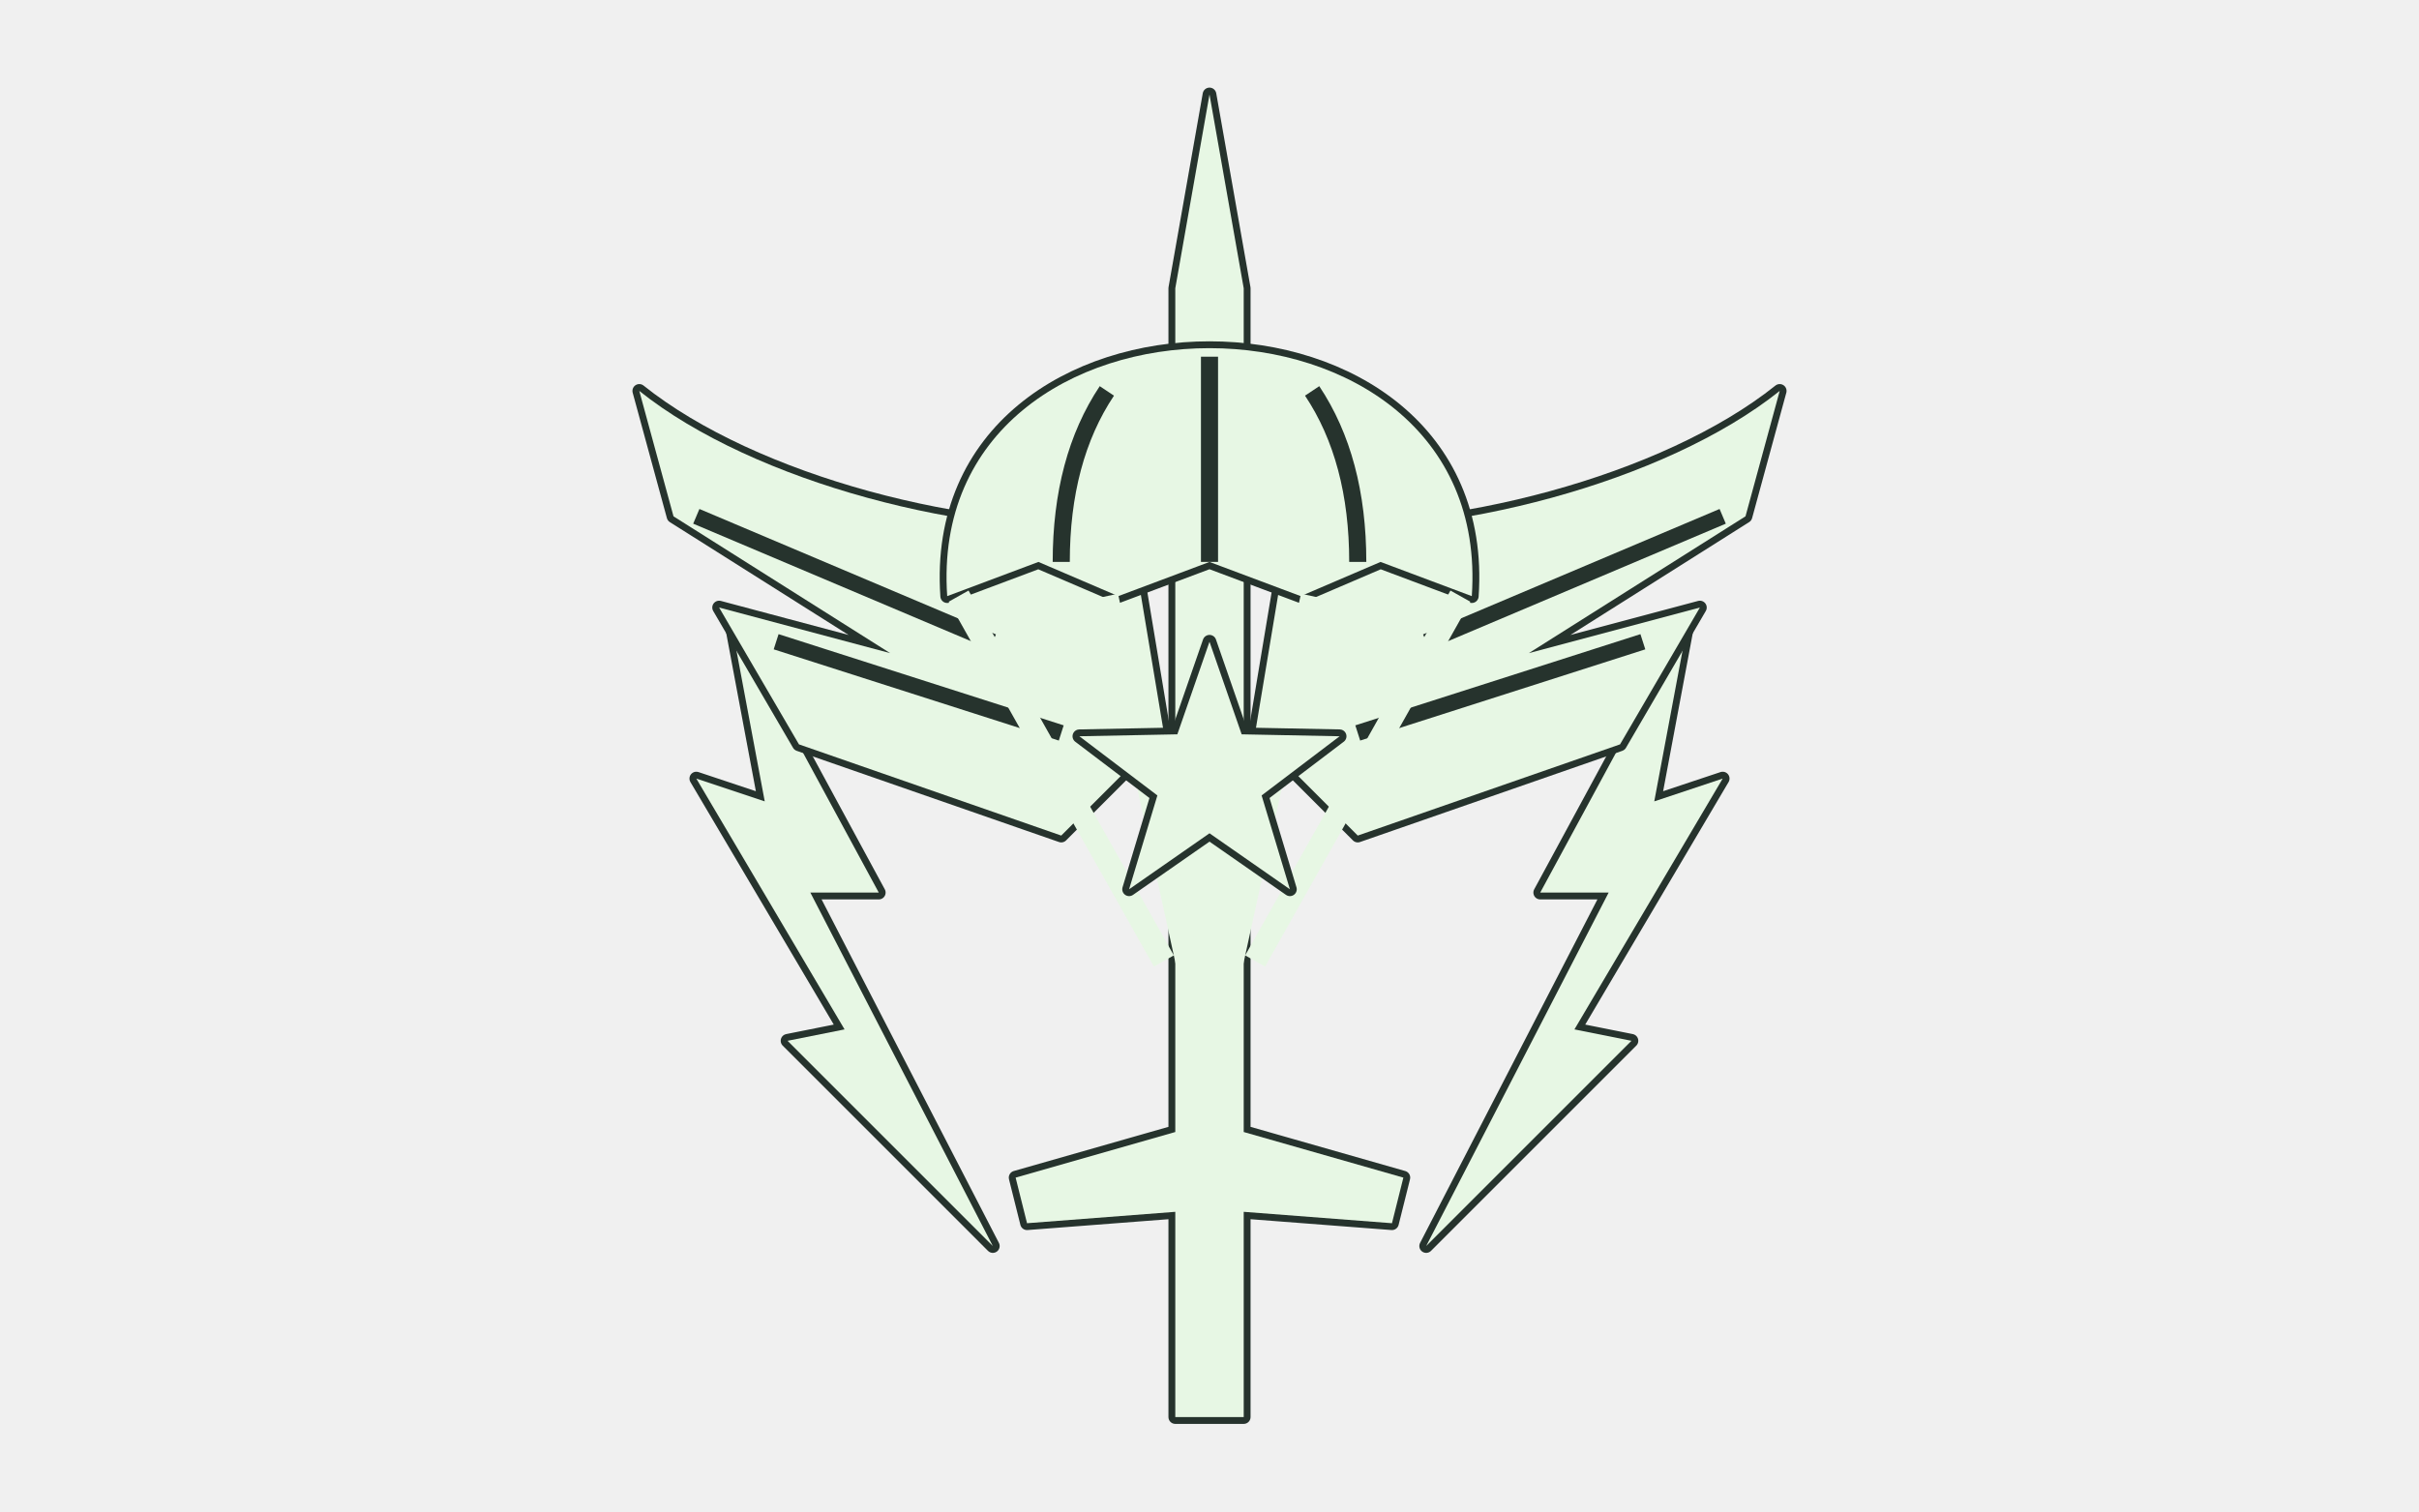
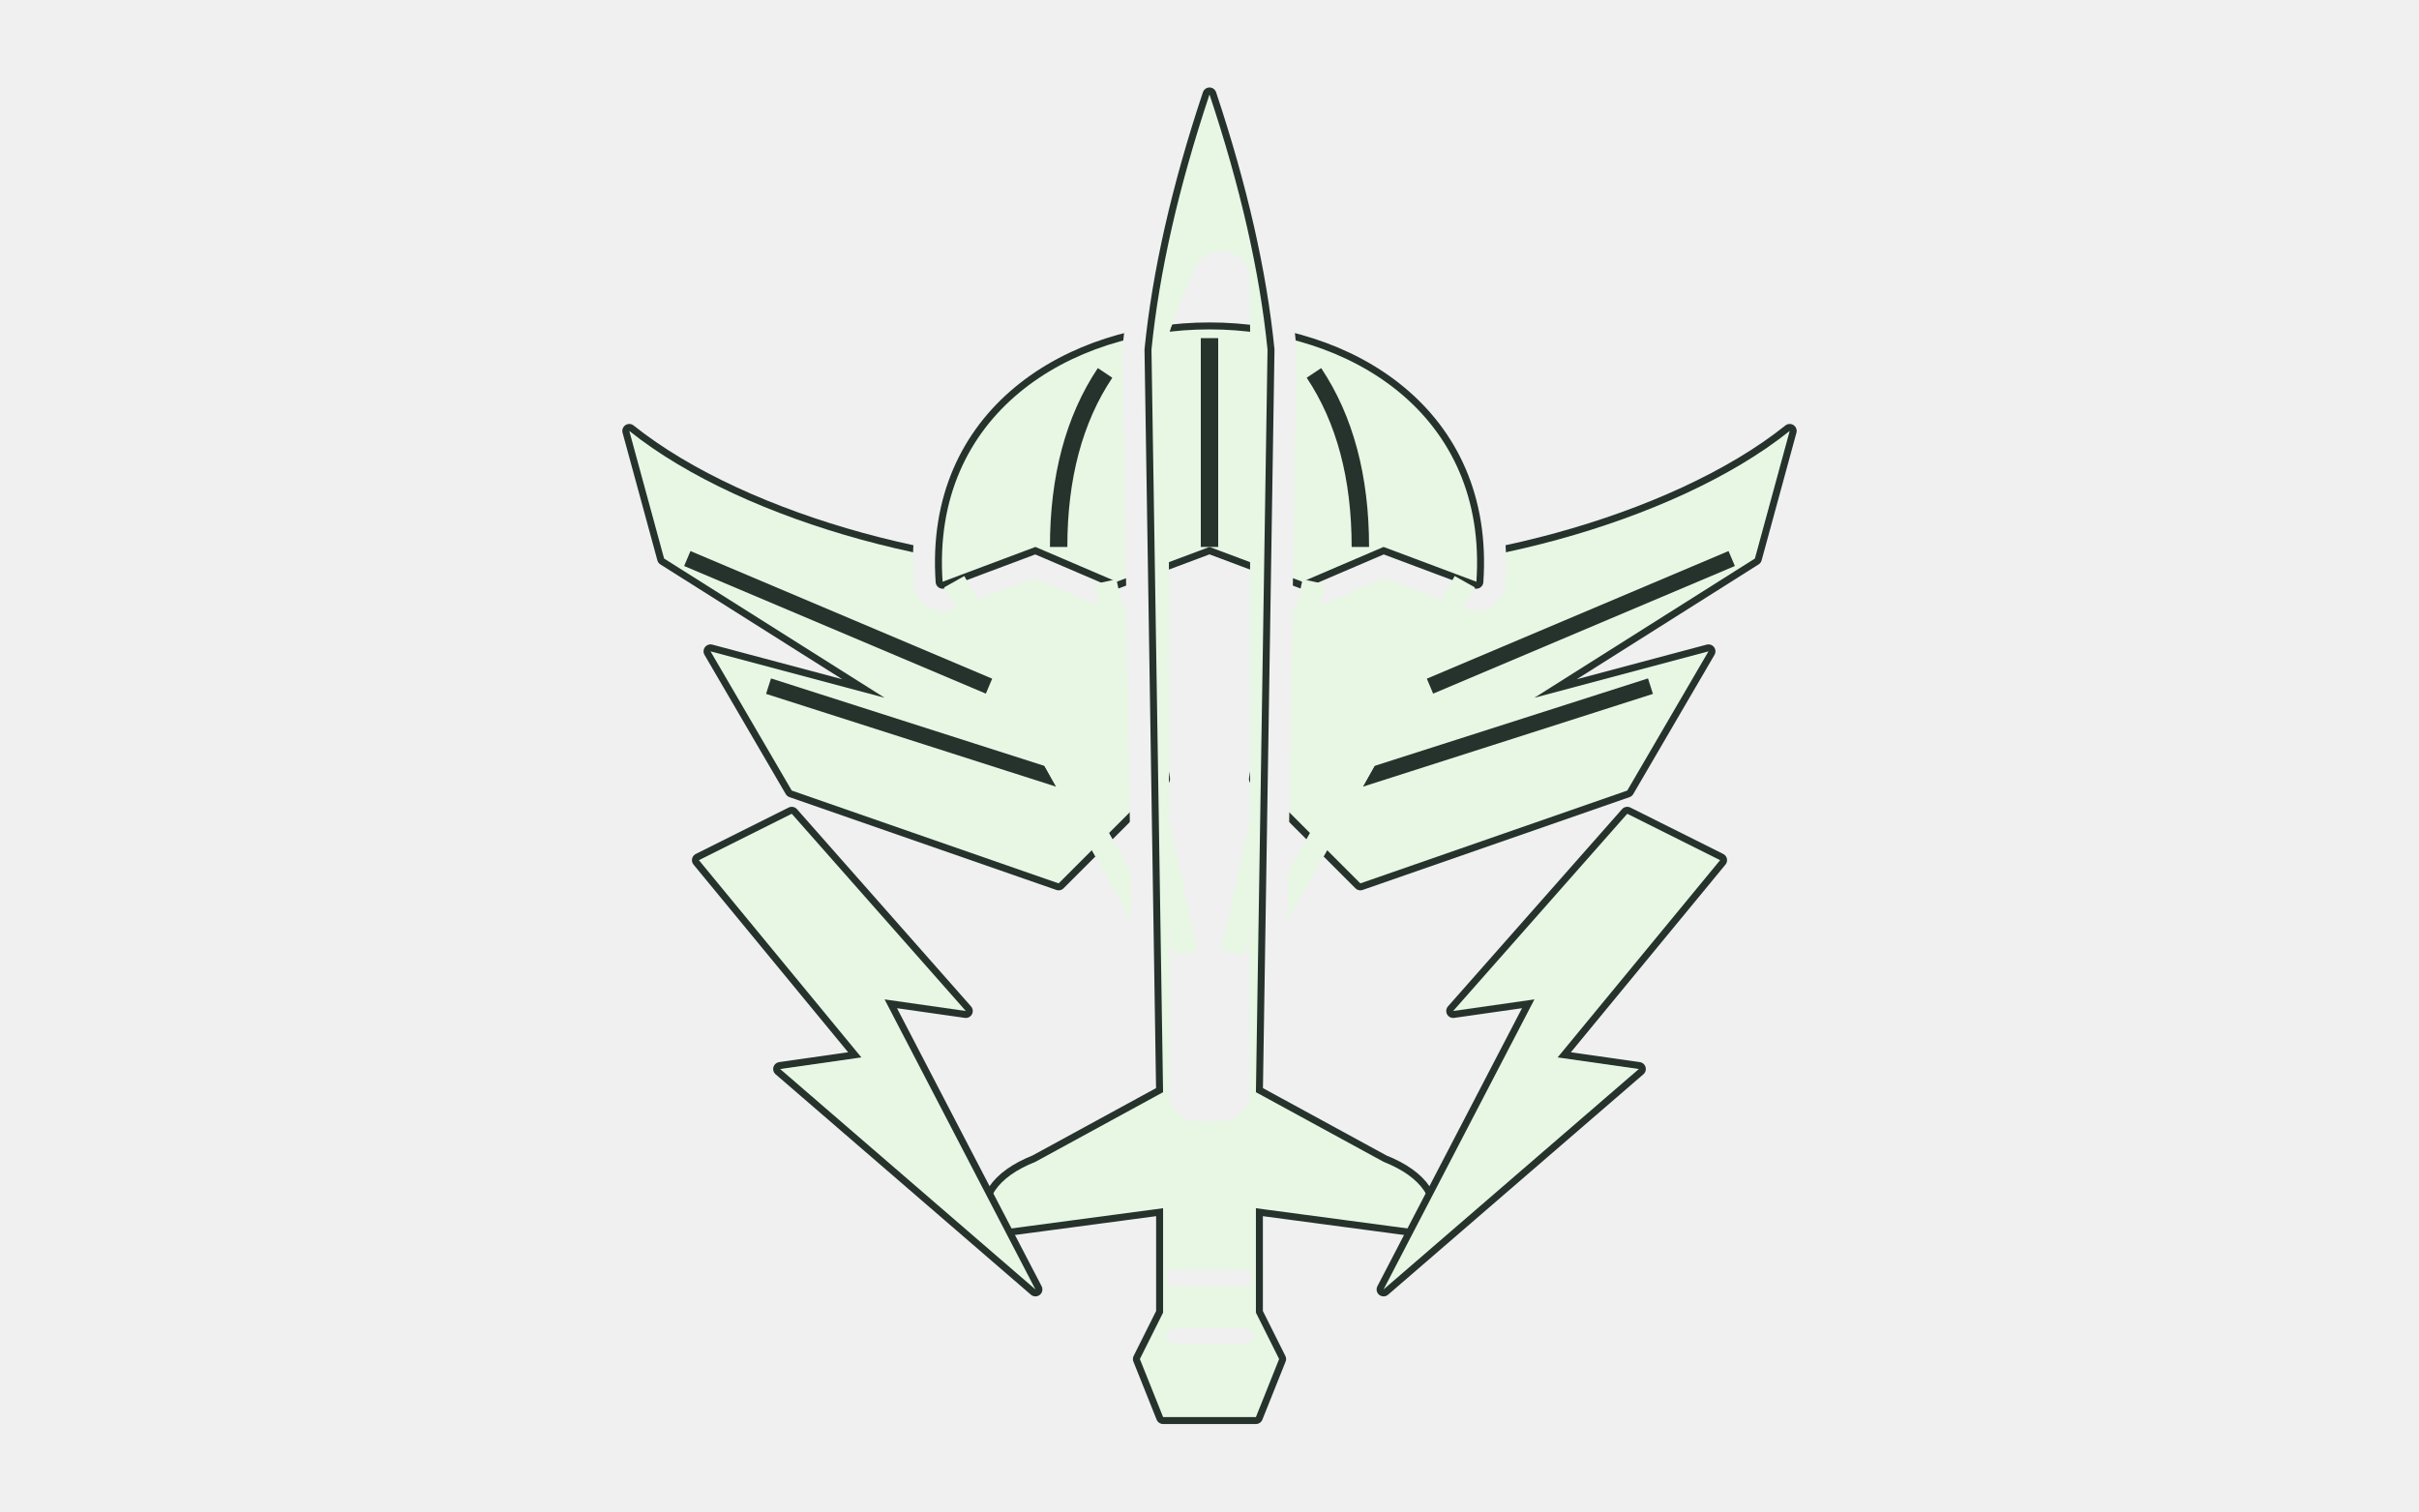
<svg xmlns="http://www.w3.org/2000/svg" width="256" height="160" viewBox="0 0 256 160">
  <g stroke="#26332d" stroke-width="1.2" paint-order="stroke fill" stroke-linejoin="round">
-     <g transform="translate(-26.48276 -4.482759) scale(1.206897)">
-       <path d="M125 29 L128 12 L131 29 L131 103 L145 107 L144 111 L131 110 L131 128 L125 128 L125 110 L112 111 L111 107 L125 103 Z" fill="#e7f7e4" />
-       <path d="M86 58 L99 82 L93 82 L109 113 L91 95 L96 94 L83 72 L89 74Z" fill="#e7f7e4" />
-       <path d="M170 58 L157 82 L163 82 L147 113 L165 95 L160 94 L173 72 L167 74Z" fill="#e7f7e4" />
-       <path d="M121 50 C107 51 88 46 78 38 L81 49 L100 61 L85 57 L92 69 L115 77 L124 68Z" fill="#e7f7e4" />
-       <g transform="translate(256 0) scale(-1 1)">
-         <path d="M121 50 C107 51 88 46 78 38 L81 49 L100 61 L85 57 L92 69 L115 77 L124 68Z" fill="#e7f7e4" />
+     <g transform="translate(-29.19298 -2.280702) scale(1.22807)">
+       <defs>
+         <mask id="cut3" maskUnits="userSpaceOnUse" x="0" y="0" width="256" height="160">
+           <rect width="256" height="160" fill="white" />
+           <g fill="black" stroke="black">
+             <g stroke="black" stroke-width="5.0" stroke-linejoin="round" stroke-linecap="round">
+               <defs>
+                 <mask id="cut1" maskUnits="userSpaceOnUse" x="0" y="0" width="256" height="160">
+                   <rect width="256" height="160" fill="white" />
+                   <g fill="black" stroke="black">
+                     <path d="M127 31 L129 26 L129 96 L127 96Z" fill="black" />
+                     <path d="M125 112 L131 112 M125 117 L131 117" fill="none" stroke="black" stroke-width="1.4" />
+                   </g>
+                 </mask>
+               </defs>
+               <g mask="url(#cut1)">
+                 <path d="M128 10 Q132 22 133 32 L132 96 L143 102 Q148 104 147 108 L132 106 L132 115 L134 119 L132 124 L124 124 L122 119 L124 115 L124 106 L109 108 Q108 104 113 102 L124 96 L123 32 Q124 22 128 10Z" fill="black" />
+               </g>
+             </g>
+           </g>
+         </mask>
+       </defs>
+       <g mask="url(#cut3)">
+         <defs>
+           <mask id="cut2" maskUnits="userSpaceOnUse" x="0" y="0" width="256" height="160">
+             <rect width="256" height="160" fill="white" />
+             <g fill="black" stroke="black">
+               <g stroke="black" stroke-width="5.0" stroke-linejoin="round" stroke-linecap="round">
+                 <path d="M105 52 C103 23 153 23 151 52 L143 49 L136 52 L128 49 L120 52 L113 49Z" fill="black" />
+                 <path d="M128 31 V49 M119 34 Q115 40 115 49 M137 34 Q141 40 141 49" stroke="#26332d" stroke-width="1.5" fill="none" />
+                 <g fill="none" stroke="black" stroke-width="2">
+                   <path d="M106 52 L124 84 M119 52 L126 84 M137 52 L130 84 M150 52 L132 84" />
+                 </g>
+               </g>
+             </g>
+           </mask>
+         </defs>
+         <g mask="url(#cut2)">
+           <path d="M121 51 C107 52 88 47 78 39 L81 50 L100 62 L85 58 L92 70 L115 78 L124 69Z" fill="#e7f7e4" />
+           <g transform="translate(256 0) scale(-1 1)">
+             <path d="M121 51 C107 52 88 47 78 39 L81 50 L100 62 L85 58 L92 70 L115 78 L124 69Z" fill="#e7f7e4" />
+           </g>
+           <g stroke="#26332d" stroke-width="1.4" fill="none">
+             <path d="M83 50 L109 61 M90 61 L115 69 M173 50 L147 61 M166 61 L141 69" />
+           </g>
+         </g>
+         <path d="M105 52 C103 23 153 23 151 52 L143 49 L136 52 L128 49 L120 52 L113 49Z" fill="#e7f7e4" />
+         <path d="M128 31 V49 M119 34 Q115 40 115 49 M137 34 Q141 40 141 49" stroke="#26332d" stroke-width="1.5" fill="none" />
+         <g fill="none" stroke="#e7f7e4" stroke-width="2">
+           <path d="M106 52 L124 84 M119 52 L126 84 M137 52 L130 84 M150 52 L132 84" />
+         </g>
      </g>
-       <g stroke="#26332d" stroke-width="1.4" fill="none">
-         <path d="M83 49 L109 60 M90 60 L115 68 M173 49 L147 60 M166 60 L141 68" />
+       <defs>
+         <mask id="cut1" maskUnits="userSpaceOnUse" x="0" y="0" width="256" height="160">
+           <rect width="256" height="160" fill="white" />
+           <g fill="black" stroke="black">
+             <path d="M127 31 L129 26 L129 96 L127 96Z" fill="black" />
+             <path d="M125 112 L131 112 M125 117 L131 117" fill="none" stroke="black" stroke-width="1.4" />
+           </g>
+         </mask>
+       </defs>
+       <g mask="url(#cut1)">
+         <path d="M128 10 Q132 22 133 32 L132 96 L143 102 Q148 104 147 108 L132 106 L132 115 L134 119 L132 124 L124 124 L122 119 L124 115 L124 106 L109 108 Q108 104 113 102 L124 96 L123 32 Q124 22 128 10Z" fill="#e7f7e4" />
      </g>
-       <path d="M105 56 C103 27 153 27 151 56 L143 53 L136 56 L128 53 L120 56 L113 53Z" fill="#e7f7e4" />
-       <path d="M128 35 V53 M119 38 Q115 44 115 53 M137 38 Q141 44 141 53" stroke="#26332d" stroke-width="1.5" fill="none" />
-       <g fill="none" stroke="#e7f7e4" stroke-width="2">
-         <path d="M106 56 L124 88 M119 56 L126 88 M137 56 L130 88 M150 56 L132 88" />
-       </g>
-       <path d="M128.00,60.00L130.82,68.12L139.41,68.29L132.57,73.48L135.05,81.71L128.00,76.80L120.95,81.71L123.43,73.48L116.59,68.29L125.18,68.12Z" fill="#e7f7e4" />
+       <path d="M92 72 L107 89 L100 88 L113 113 L91 94 L98 93 L84 76Z M164 72 L149 89 L156 88 L143 113 L165 94 L158 93 L172 76Z" fill="#e7f7e4" />
    </g>
  </g>
</svg>
